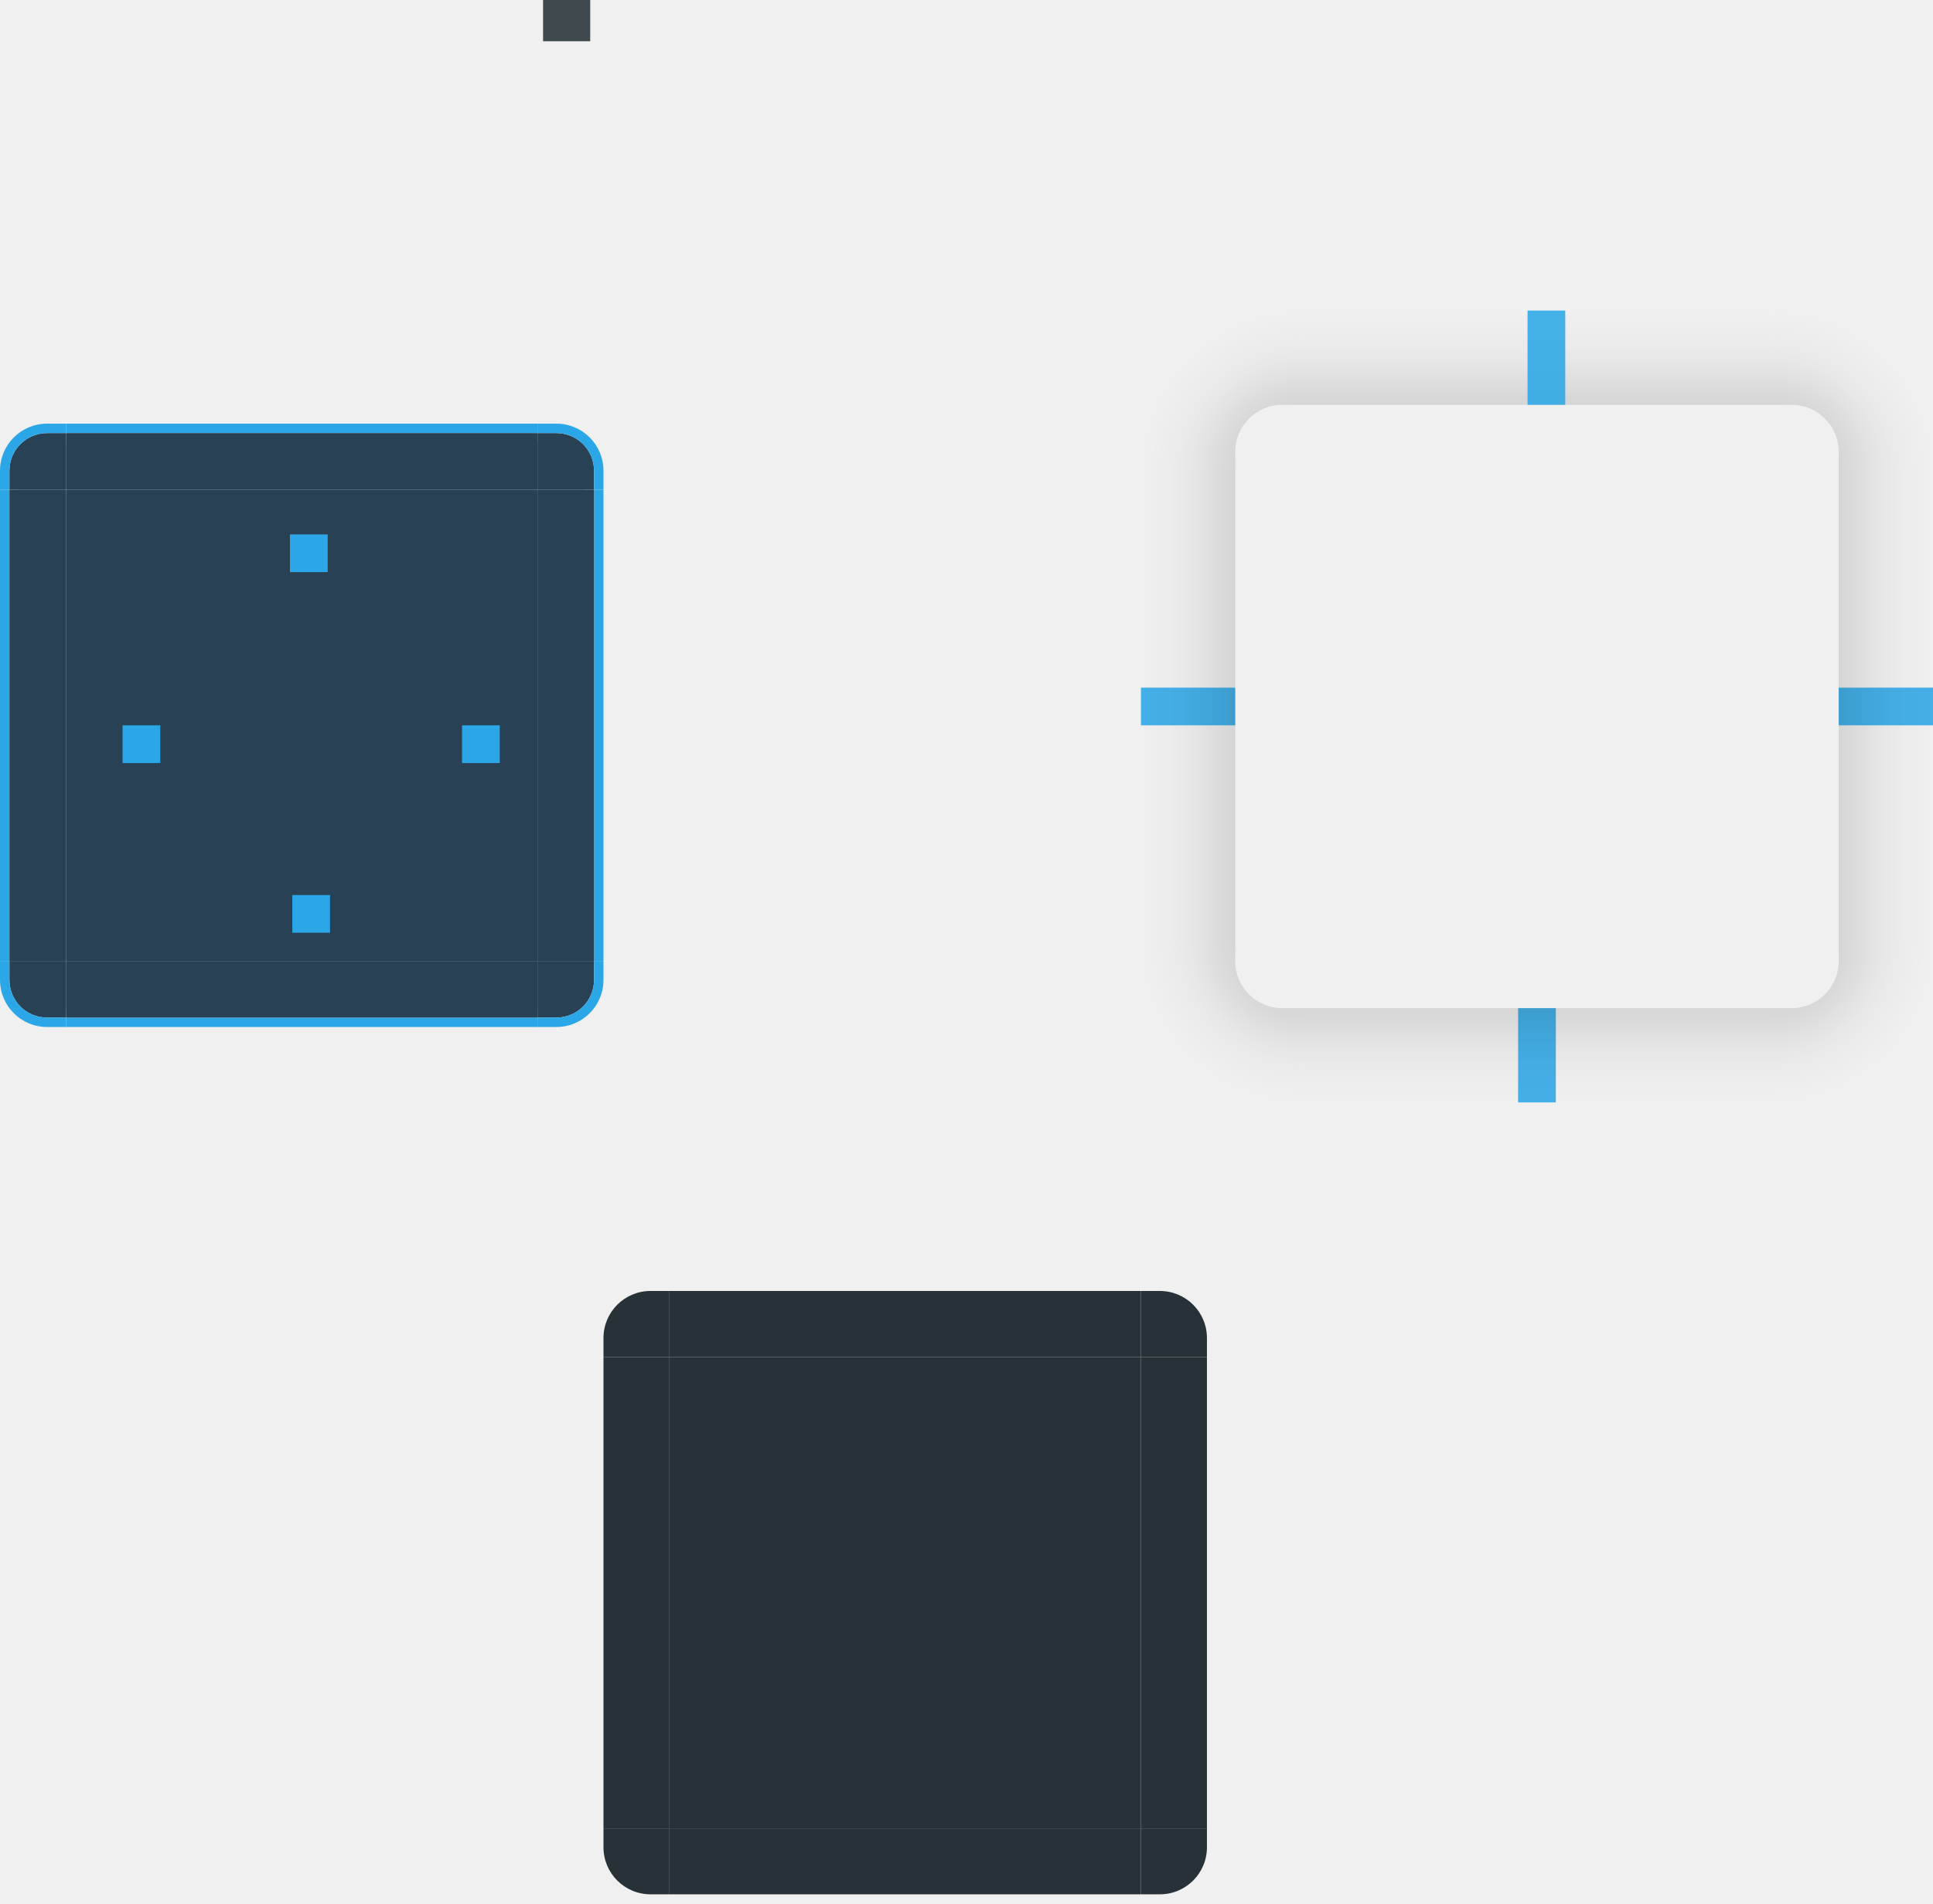
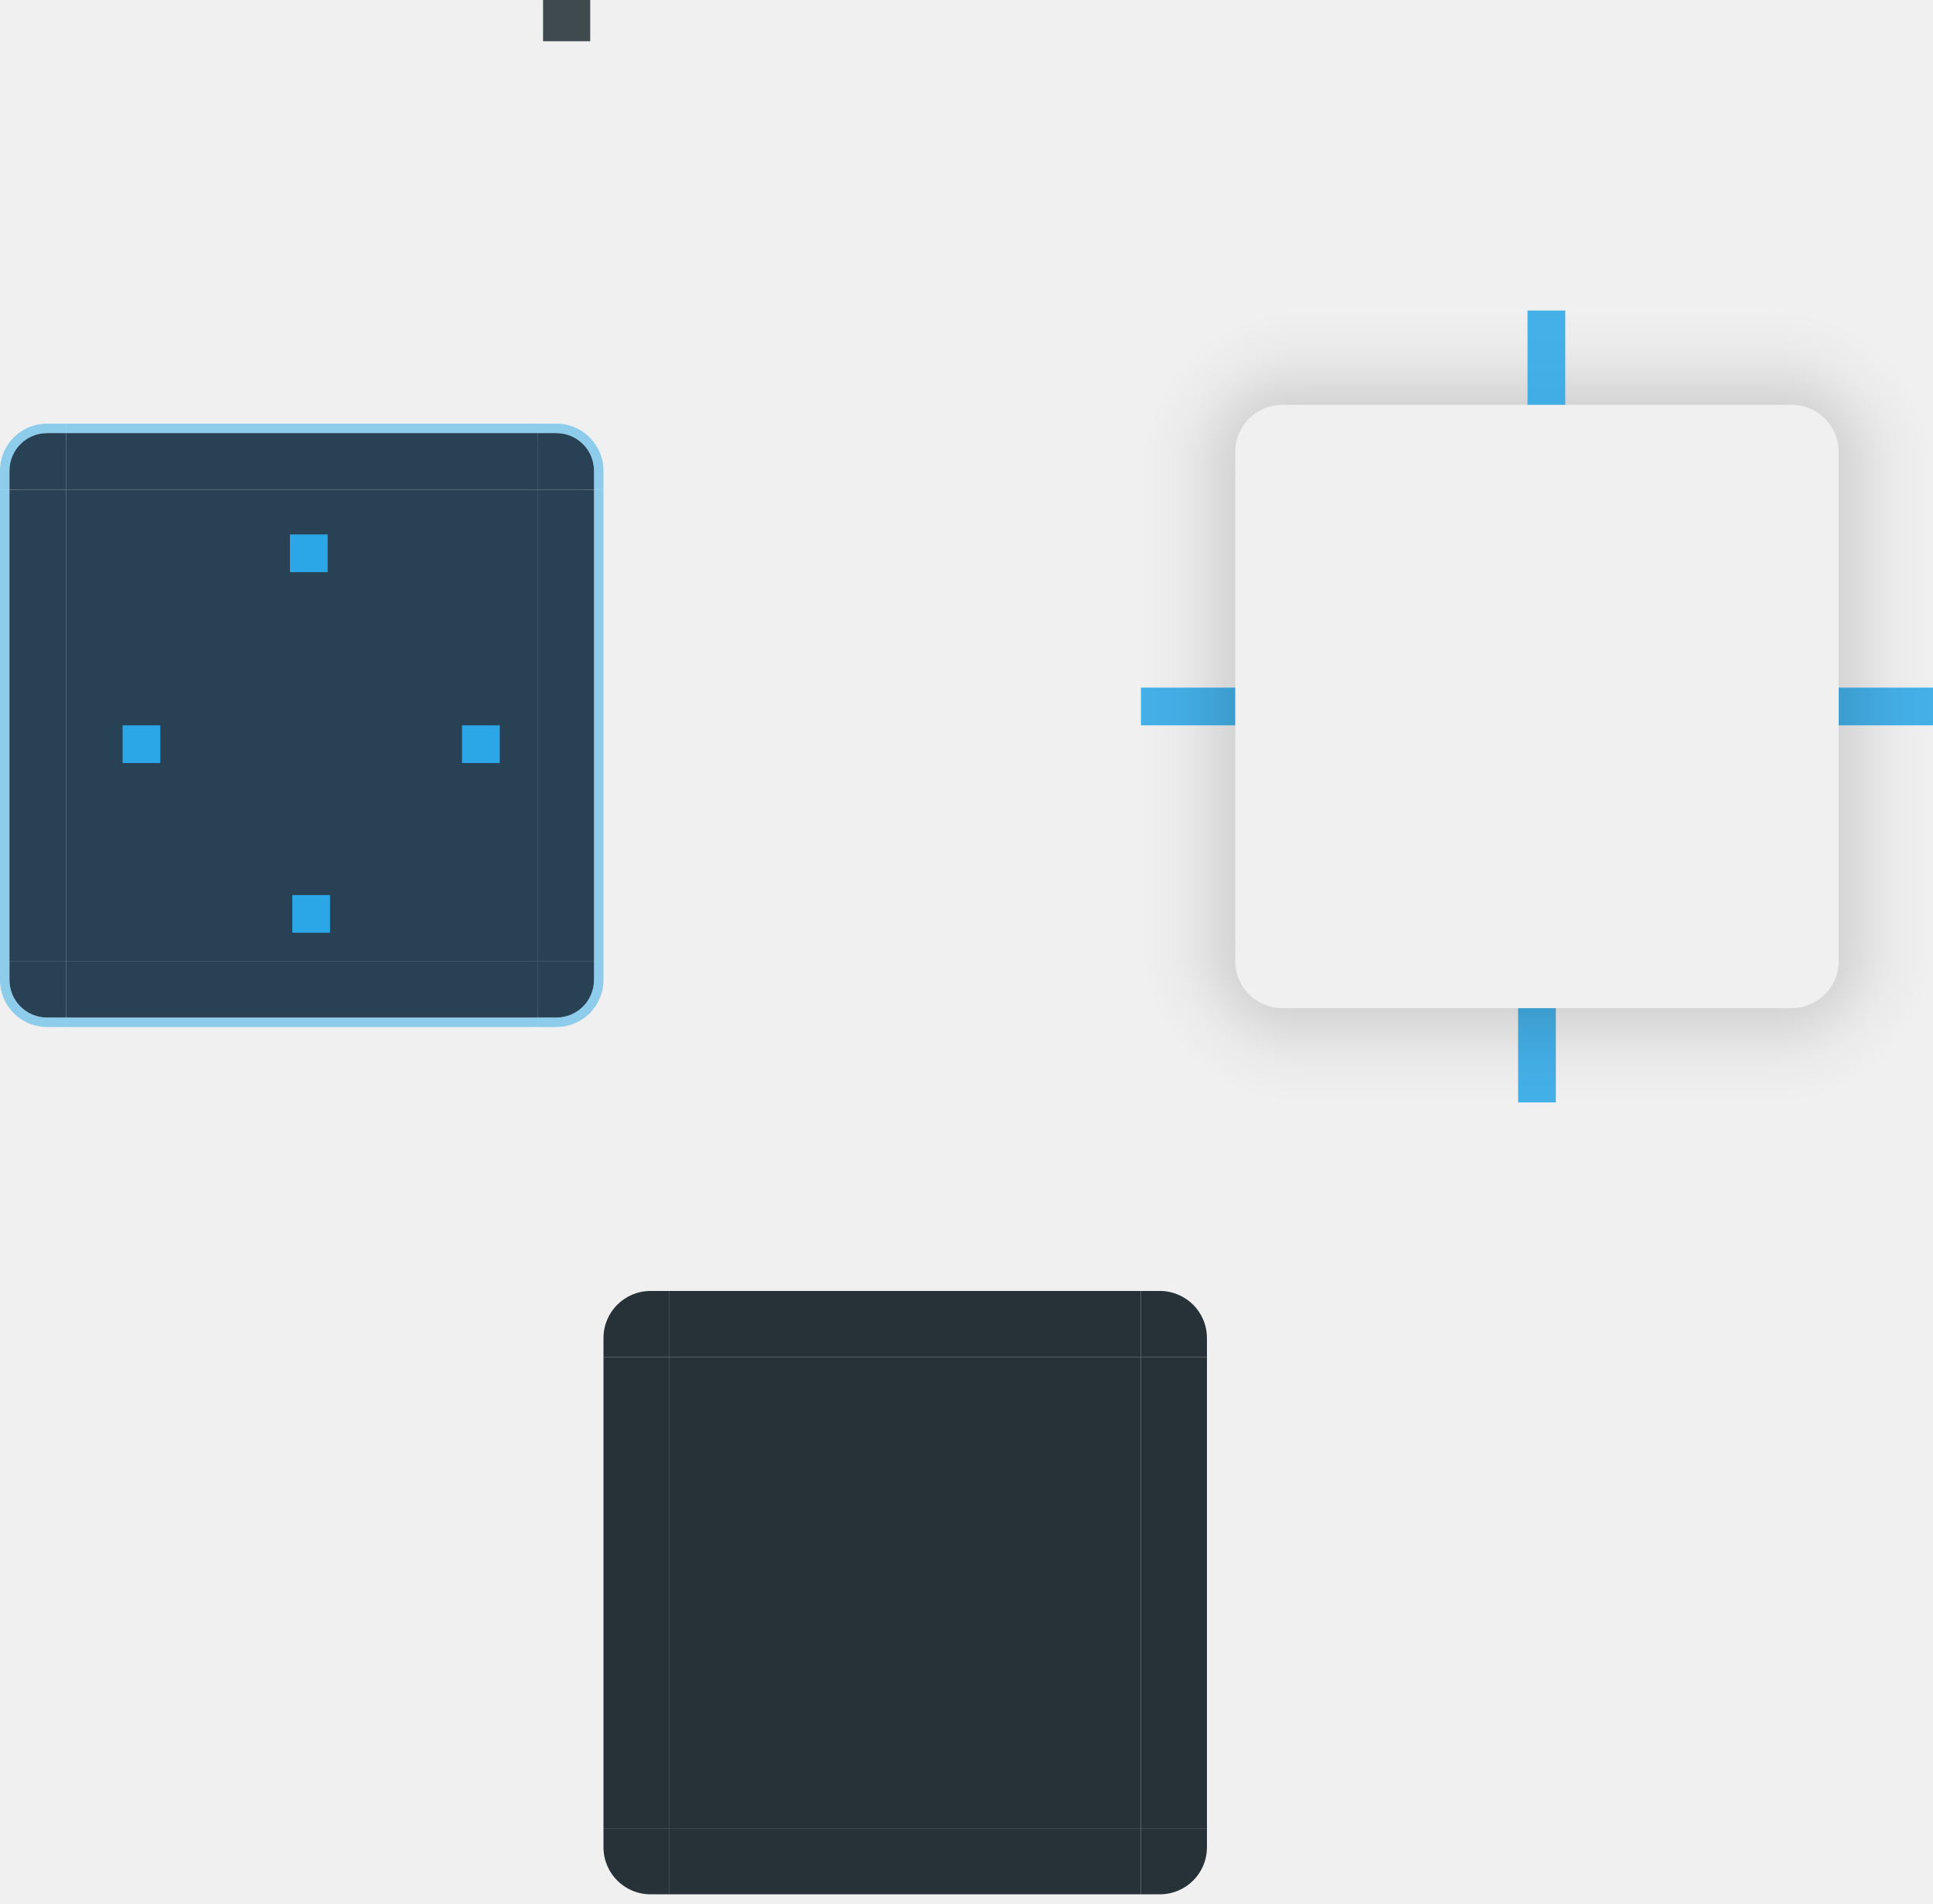
<svg xmlns="http://www.w3.org/2000/svg" xmlns:xlink="http://www.w3.org/1999/xlink" width="54.24mm" height="53.43mm" viewBox="0 0 205 201.939" version="1.1" id="svg1520">
  <defs id="defs1514">
    <radialGradient xlink:href="#linearGradient3989" id="radialGradient4275" gradientUnits="userSpaceOnUse" gradientTransform="matrix(-7.0429993e-6,-2,2.000002,-7.0430078e-6,-1328.732,2724.328)" cx="984" cy="905.362" fx="984" fy="905.362" r="8.5" />
    <linearGradient id="linearGradient3989">
      <stop style="stop-color:#000000;stop-opacity:0.784;" offset="0" id="stop3991" />
      <stop id="stop3997" offset="0.5" style="stop-color:#000000;stop-opacity:0.294;" />
      <stop style="stop-color:#000000;stop-opacity:0.078;" offset="0.75" id="stop3999" />
      <stop style="stop-color:#000000;stop-opacity:0;" offset="1" id="stop3993" />
    </linearGradient>
    <linearGradient xlink:href="#linearGradient3989" id="linearGradient4271" gradientUnits="userSpaceOnUse" gradientTransform="matrix(0.7142857,0,0,1,-317.7143,1250.362)" x1="84" y1="-969.362" x2="84" y2="-952.362" />
    <radialGradient xlink:href="#linearGradient3989" id="radialGradient4263" gradientUnits="userSpaceOnUse" gradientTransform="matrix(-2,7.0429993e-6,-7.0430078e-6,-2.000002,2449.994,2617.041)" cx="984" cy="905.362" fx="984" fy="905.362" r="8.5" />
    <radialGradient xlink:href="#linearGradient3989" id="radialGradient4255" gradientUnits="userSpaceOnUse" gradientTransform="matrix(2,-7.0429993e-6,7.0430078e-6,2.000002,-1436.019,-1054.398)" cx="984" cy="905.362" fx="984" fy="905.362" r="8.5" />
    <radialGradient xlink:href="#linearGradient3989" id="radialGradient3382" gradientUnits="userSpaceOnUse" gradientTransform="matrix(7.0429993e-6,2,-2.000002,7.0430078e-6,2342.707,-1161.685)" cx="984" cy="905.362" fx="984" fy="905.362" r="8.5" />
    <linearGradient xlink:href="#linearGradient3989" id="linearGradient2309" gradientUnits="userSpaceOnUse" gradientTransform="matrix(0.7142857,0,0,1,-317.7143,1250.362)" x1="84" y1="-969.362" x2="84" y2="-952.362" />
    <linearGradient xlink:href="#linearGradient3989" id="linearGradient2311" gradientUnits="userSpaceOnUse" gradientTransform="matrix(0.7142857,0,0,1,-317.7143,1250.362)" x1="84" y1="-969.362" x2="84" y2="-952.362" />
    <linearGradient xlink:href="#linearGradient3989" id="linearGradient2313" gradientUnits="userSpaceOnUse" gradientTransform="matrix(0.7142857,0,0,1,-317.7143,1250.362)" x1="84" y1="-969.362" x2="84" y2="-952.362" />
  </defs>
  <g id="layer1" transform="translate(-343.9874,-706.3826)">
    <g transform="matrix(0,-1,-1,0,788.9874,1037.322)" id="shadow-top">
      <rect transform="rotate(-90)" y="288" x="-307" height="10" width="50" id="rect4279" style="opacity:0.3;fill:url(#linearGradient2309);fill-opacity:1;stroke:none" />
      <rect style="fill:#3498db;fill-opacity:0" id="rect4281" width="7" height="1" x="278" y="257" transform="translate(3,2)" />
    </g>
    <rect y="706.383" x="401.581" height="4.375" width="5" id="hint-tile-center" style="opacity:0.875;fill:#263238;fill-opacity:1;stroke:none" />
    <rect style="opacity:0.875;fill:#2ba7e7;fill-opacity:1;stroke:none" id="shadow-hint-right-margin" width="10" height="4" x="538.987" y="779.322" />
    <rect y="813.322" x="504.987" height="10" width="4" id="shadow-hint-bottom-margin" style="opacity:0.875;fill:#2ba7e7;fill-opacity:1;stroke:none" />
    <rect y="779.322" x="464.987" height="4" width="10" id="shadow-hint-left-margin" style="opacity:0.875;fill:#2ba7e7;fill-opacity:1;stroke:none" />
    <rect style="opacity:0.875;fill:#2ba7e7;fill-opacity:1;stroke:none" id="shadow-hint-top-margin" width="4" height="10" x="505.987" y="739.322" />
    <g transform="translate(160.9874,499.3216)" id="topright">
      <path id="path3402" d="m 240,253 v 6 h 6 v -2 c 0,-2.216 -1.784,-4 -4,-4 z" style="opacity:0.9;fill:#132e43;fill-opacity:1;stroke:none" />
-       <path style="fill:#2ba7e7;fill-opacity:1;stroke:none" d="m 240,252 v 1 h 2 c 2.216,0 4,1.784 4,4 v 2 h 1 v -2 c 0,-2.77 -2.23,-5 -5,-5 z" id="path3984" />
+       <path style="fill:#2ba7e7;fill-opacity:1;stroke:none;opacity:0.5" d="m 240,252 v 1 h 2 c 2.216,0 4,1.784 4,4 v 2 h 1 v -2 c 0,-2.77 -2.23,-5 -5,-5 z" id="path3984" />
      <path style="opacity:0;fill:#132e43;fill-opacity:1;stroke:none" d="m 240,253 v 1 l 2,2e-5 c 1.662,2e-5 3,1.338 3,3 V 259 h 1 v -2 c 0,-2.216 -1.784,-4 -4,-4 z" id="path3986" />
    </g>
    <path id="shadow-bottomright" d="m 548.987,806.322 h -10 v 2 c 0,2.77 -2.23,5 -5,5 h -2 v 10 h 17 z" style="opacity:0.3;fill:url(#radialGradient3382);fill-opacity:1;stroke:none" />
    <rect style="opacity:0.9;fill:#132e43;fill-opacity:1;stroke:none" id="center" width="50" height="50" x="350.987" y="758.322" />
    <g transform="translate(160.9874,499.3216)" id="right">
-       <path id="path4058" d="m 247,309 v -50 h -1 v 50 z" style="fill:#2ba7e7;fill-opacity:1;stroke:none" />
+       <path id="path4058" d="m 247,309 v -50 h -1 v 50 z" style="fill:#2ba7e7;fill-opacity:1;stroke:none;opacity:0.5" />
      <path style="fill:#ffffff;fill-opacity:0.392;stroke:none" d="m 246,309 v -50 h -1 v 50 z" id="path4062" />
      <path id="path4064" d="m 241,309 v -50 h -1 v 50 z" style="fill:#ffffff;fill-opacity:0;stroke:none" />
      <path id="path4172" d="M 246,309 V 259 H 240 v 50 z" style="opacity:0.9;fill:#132e43;fill-opacity:1;stroke:none" />
    </g>
    <g id="topleft" transform="matrix(-1,0,0,1,590.9874,499.3216)">
      <path style="opacity:0.9;fill:#132e43;fill-opacity:1;stroke:none" d="m 240,253 v 6 h 6 v -2 c 0,-2.216 -1.784,-4 -4,-4 z" id="path4189" />
-       <path id="path4191" d="m 240,252 v 1 h 2 c 2.216,0 4,1.784 4,4 v 2 h 1 v -2 c 0,-2.77 -2.23,-5 -5,-5 z" style="fill:#2ba7e7;fill-opacity:1;stroke:none" />
+       <path id="path4191" d="m 240,252 v 1 h 2 c 2.216,0 4,1.784 4,4 v 2 h 1 v -2 c 0,-2.77 -2.23,-5 -5,-5 z" style="fill:#2ba7e7;fill-opacity:1;stroke:none;opacity:0.5" />
      <path id="path4193" d="m 240,253 v 1 l 2,2e-5 c 1.662,2e-5 3,1.338 3,3 V 259 h 1 v -2 c 0,-2.216 -1.784,-4 -4,-4 z" style="opacity:0;fill:#132e43;fill-opacity:1;stroke:none" />
    </g>
    <g id="left" transform="matrix(-1,0,0,1,590.9874,499.3216)">
-       <path style="fill:#2ba7e7;fill-opacity:1;stroke:none" d="m 247,309 v -50 h -1 v 50 z" id="path4197" />
+       <path style="fill:#2ba7e7;fill-opacity:1;stroke:none;opacity:0.5" d="m 247,309 v -50 h -1 v 50 z" id="path4197" />
      <path id="path4199" d="m 246,309 v -50 h -1 v 50 z" style="fill:#ffffff;fill-opacity:0.392;stroke:none" />
      <path style="fill:#ffffff;fill-opacity:0;stroke:none" d="m 241,309 v -50 h -1 v 50 z" id="path4201" />
      <path style="opacity:0.9;fill:#132e43;fill-opacity:1;stroke:none" d="M 246,309 V 259 H 240 v 50 z" id="path4203" />
    </g>
    <g id="bottomright" transform="matrix(1,0,0,-1,160.9874,1067.322)">
      <path style="opacity:0.9;fill:#132e43;fill-opacity:1;stroke:none" d="m 240,253 v 6 h 6 v -2 c 0,-2.216 -1.784,-4 -4,-4 z" id="path4207" />
-       <path id="path4209" d="m 240,252 v 1 h 2 c 2.216,0 4,1.784 4,4 v 2 h 1 v -2 c 0,-2.77 -2.23,-5 -5,-5 z" style="fill:#2ba7e7;fill-opacity:1;stroke:none" />
+       <path id="path4209" d="m 240,252 v 1 h 2 c 2.216,0 4,1.784 4,4 v 2 h 1 v -2 c 0,-2.77 -2.23,-5 -5,-5 z" style="fill:#2ba7e7;fill-opacity:1;stroke:none;opacity:0.5" />
      <path id="path4211" d="m 240,253 v 1 l 2,2e-5 c 1.662,2e-5 3,1.338 3,3 V 259 h 1 v -2 c 0,-2.216 -1.784,-4 -4,-4 z" style="opacity:0;fill:#132e43;fill-opacity:1;stroke:none" />
    </g>
    <g transform="rotate(180,295.4937,533.6608)" id="bottomleft">
      <path id="path4215" d="m 240,253 v 6 h 6 v -2 c 0,-2.216 -1.784,-4 -4,-4 z" style="opacity:0.9;fill:#132e43;fill-opacity:1;stroke:none" />
-       <path style="fill:#2ba7e7;fill-opacity:1;stroke:none" d="m 240,252 v 1 h 2 c 2.216,0 4,1.784 4,4 v 2 h 1 v -2 c 0,-2.77 -2.23,-5 -5,-5 z" id="path4217" />
+       <path style="fill:#2ba7e7;fill-opacity:1;stroke:none;opacity:0.5" d="m 240,252 v 1 h 2 c 2.216,0 4,1.784 4,4 v 2 h 1 v -2 c 0,-2.77 -2.23,-5 -5,-5 z" id="path4217" />
      <path style="opacity:0;fill:#132e43;fill-opacity:1;stroke:none" d="m 240,253 v 1 l 2,2e-5 c 1.662,2e-5 3,1.338 3,3 V 259 h 1 v -2 c 0,-2.216 -1.784,-4 -4,-4 z" id="path4219" />
    </g>
    <g id="bottom" transform="rotate(90,45.83288,614.1545)">
-       <path style="fill:#2ba7e7;fill-opacity:1;stroke:none" d="m 247,309 v -50 h -1 v 50 z" id="path4223" />
+       <path style="fill:#2ba7e7;fill-opacity:1;stroke:none;opacity:0.5" d="m 247,309 v -50 h -1 v 50 z" id="path4223" />
      <path id="path4225" d="m 246,309 v -50 h -1 v 50 z" style="fill:#ffffff;fill-opacity:0.392;stroke:none" />
      <path style="fill:#ffffff;fill-opacity:0;stroke:none" d="m 241,309 v -50 h -1 v 50 z" id="path4227" />
      <path style="opacity:0.9;fill:#132e43;fill-opacity:1;stroke:none" d="M 246,309 V 259 H 240 v 50 z" id="path4229" />
    </g>
    <g transform="matrix(0,-1,-1,0,659.9874,998.3216)" id="top">
-       <path id="path4233" d="m 247,309 v -50 h -1 v 50 z" style="fill:#2ba7e7;fill-opacity:1;stroke:none" />
+       <path id="path4233" d="m 247,309 v -50 h -1 v 50 z" style="fill:#2ba7e7;fill-opacity:1;stroke:none;opacity:0.5" />
      <path style="fill:#ffffff;fill-opacity:0.392;stroke:none" d="m 246,309 v -50 h -1 v 50 z" id="path4235" />
      <path id="path4237" d="m 241,309 v -50 h -1 v 50 z" style="fill:#ffffff;fill-opacity:0;stroke:none" />
      <path id="path4239" d="M 246,309 V 259 H 240 v 50 z" style="opacity:0.9;fill:#132e43;fill-opacity:1;stroke:none" />
    </g>
    <g id="shadow-bottom" transform="rotate(90,131.8329,657.1545)">
      <rect style="opacity:0.3;fill:url(#linearGradient2311);fill-opacity:1;stroke:none" id="rect3389" width="50" height="10" x="-307" y="288" transform="rotate(-90)" />
      <rect transform="translate(3,2)" y="257" x="278" height="1" width="7" id="rect4241" style="fill:#3498db;fill-opacity:0" />
    </g>
    <path style="opacity:0.3;fill:url(#radialGradient4255);fill-opacity:1;stroke:none" d="m 531.987,739.322 v 10 h 2 c 2.77,0 5,2.23 5,5 v 2 h 10 v -17 z" id="shadow-topright" />
    <g id="shadow-right" transform="translate(250.9874,499.3216)">
      <rect transform="rotate(-90)" y="288" x="-307" height="10" width="50" id="rect4251" style="opacity:0.3;fill:url(#linearGradient2313);fill-opacity:1;stroke:none" />
      <rect style="fill:#3498db;fill-opacity:0" id="rect4253" width="7" height="1" x="278" y="257" transform="translate(3,2)" />
    </g>
    <path style="opacity:0.3;fill:url(#radialGradient4263);fill-opacity:1;stroke:none" d="m 481.987,823.322 v -10 h -2 c -2.77,0 -5,-2.23 -5,-5 v -2 h -10 v 17 z" id="shadow-bottomleft" />
    <g transform="matrix(-1,0,0,1,762.9874,499.3216)" id="shadow-left">
      <rect style="opacity:0.3;fill:url(#linearGradient4271);fill-opacity:1;stroke:none" id="rect4267" width="50" height="10" x="-307" y="288" transform="rotate(-90)" />
      <rect transform="translate(3,2)" y="257" x="278" height="1" width="7" id="rect4269" style="fill:#3498db;fill-opacity:0" />
    </g>
    <path id="shadow-topleft" d="m 464.987,756.322 h 10 v -2 c 0,-2.77 2.23,-5 5,-5 h 2 v -10 h -17 z" style="opacity:0.3;fill:url(#radialGradient4275);fill-opacity:1;stroke:none" />
    <rect y="763.072" x="374.737" height="4" width="4" id="hint-top-margin" style="fill:#2ba7e7;fill-opacity:1;stroke:none" />
    <rect style="fill:#2ba7e7;fill-opacity:1;stroke:none" id="hint-bottom-margin" width="4" height="4" x="374.987" y="801.322" />
    <rect style="fill:#f00000;fill-opacity:0;stroke:none" id="hint-left-margin" width="4" height="4" x="356.987" y="783.322" />
    <rect y="783.322" x="392.987" height="4" width="4" id="hint-right-margin" style="fill:#2ba7e7;fill-opacity:1;stroke:none" />
    <rect y="850.322" x="414.987" height="50" width="50" id="mask-center" style="fill:#263238;fill-opacity:1;stroke:none" />
    <g transform="translate(160.9874,499.3216)" id="mask-topright">
      <path id="path4120" d="m 304,344 v 7 h 7 v -2 c 0,-2.77 -2.23,-5 -5,-5 z" style="fill:#263238;fill-opacity:1;stroke:none" />
      <rect y="343" x="308" height="4" width="4" id="rect4438" style="opacity:1;fill:#ffffff;fill-opacity:0;stroke:none;stroke-width:0.5;stroke-miterlimit:4;stroke-dasharray:none;stroke-opacity:1" />
    </g>
    <g transform="translate(160.9874,499.3216)" id="mask-top">
      <path id="path4128" d="m 254,344 h 50 l 10e-6,7 h -50 z" style="fill:#263238;fill-opacity:1;stroke:none" />
      <path id="path4134" d="m 254,350 h 50 v 1 h -50 z" style="fill:#ffffff;fill-opacity:0;stroke:none" />
      <rect y="343" x="300" height="1" width="1" id="rect4449" style="opacity:1;fill:#ffffff;fill-opacity:0;stroke:none;stroke-width:0.5;stroke-miterlimit:4;stroke-dasharray:none;stroke-opacity:1" />
    </g>
    <g id="mask-bottomright" transform="matrix(1,0,0,-1,160.9874,1251.322)">
      <path style="fill:#263238;fill-opacity:1;stroke:none" d="m 304,344 v 7 h 7 v -2 c 0,-2.77 -2.23,-5 -5,-5 z" id="path4458" />
      <rect style="opacity:1;fill:#ffffff;fill-opacity:0;stroke:none;stroke-width:0.5;stroke-miterlimit:4;stroke-dasharray:none;stroke-opacity:1" id="rect4460" width="4" height="4" x="308" y="343" />
    </g>
    <g id="mask-bottom" transform="matrix(1,0,0,-1,160.9874,1251.322)">
      <path style="fill:#263238;fill-opacity:1;stroke:none" d="m 254,344 h 50 l 10e-6,7 h -50 z" id="path4464" />
      <path style="fill:#ffffff;fill-opacity:0;stroke:none" d="m 254,350 h 50 v 1 h -50 z" id="path4466" />
      <rect style="opacity:1;fill:#ffffff;fill-opacity:0;stroke:none;stroke-width:0.5;stroke-miterlimit:4;stroke-dasharray:none;stroke-opacity:1" id="rect4468" width="1" height="1" x="300" y="343" />
    </g>
    <g transform="rotate(180,359.4937,625.6608)" id="mask-bottomleft">
      <path id="path4472" d="m 304,344 v 7 h 7 v -2 c 0,-2.77 -2.23,-5 -5,-5 z" style="fill:#263238;fill-opacity:1;stroke:none" />
      <rect y="343" x="308" height="4" width="4" id="rect4474" style="opacity:1;fill:#ffffff;fill-opacity:0;stroke:none;stroke-width:0.5;stroke-miterlimit:4;stroke-dasharray:none;stroke-opacity:1" />
    </g>
    <g id="mask-right" transform="rotate(90,109.8329,706.1545)">
      <path style="fill:#263238;fill-opacity:1;stroke:none" d="m 254,344 h 50 l 10e-6,7 h -50 z" id="path4478" />
      <path style="fill:#ffffff;fill-opacity:0;stroke:none" d="m 254,350 h 50 v 1 h -50 z" id="path4480" />
      <rect style="opacity:1;fill:#ffffff;fill-opacity:0;stroke:none;stroke-width:0.5;stroke-miterlimit:4;stroke-dasharray:none;stroke-opacity:1" id="rect4482" width="1" height="1" x="300" y="343" />
    </g>
    <g transform="matrix(0,1,1,0,63.98743,596.3216)" id="mask-left">
      <path id="path4486" d="m 254,344 h 50 l 10e-6,7 h -50 z" style="fill:#263238;fill-opacity:1;stroke:none" />
      <path id="path4488" d="m 254,350 h 50 v 1 h -50 z" style="fill:#ffffff;fill-opacity:0;stroke:none" />
      <rect y="343" x="300" height="1" width="1" id="rect4490" style="opacity:1;fill:#ffffff;fill-opacity:0;stroke:none;stroke-width:0.5;stroke-miterlimit:4;stroke-dasharray:none;stroke-opacity:1" />
    </g>
    <g id="mask-topleft" transform="matrix(-1,0,0,1,718.9874,499.3216)">
      <path style="fill:#263238;fill-opacity:1;stroke:none" d="m 304,344 v 7 h 7 v -2 c 0,-2.77 -2.23,-5 -5,-5 z" id="path4494" />
      <rect style="opacity:1;fill:#ffffff;fill-opacity:0;stroke:none;stroke-width:0.5;stroke-miterlimit:4;stroke-dasharray:none;stroke-opacity:1" id="rect4496" width="4" height="4" x="308" y="343" />
    </g>
    <rect y="783.322" x="356.987" height="4" width="4" id="hint-right-margin-3" style="fill:#2ba7e7;fill-opacity:1;stroke:none" />
  </g>
</svg>
